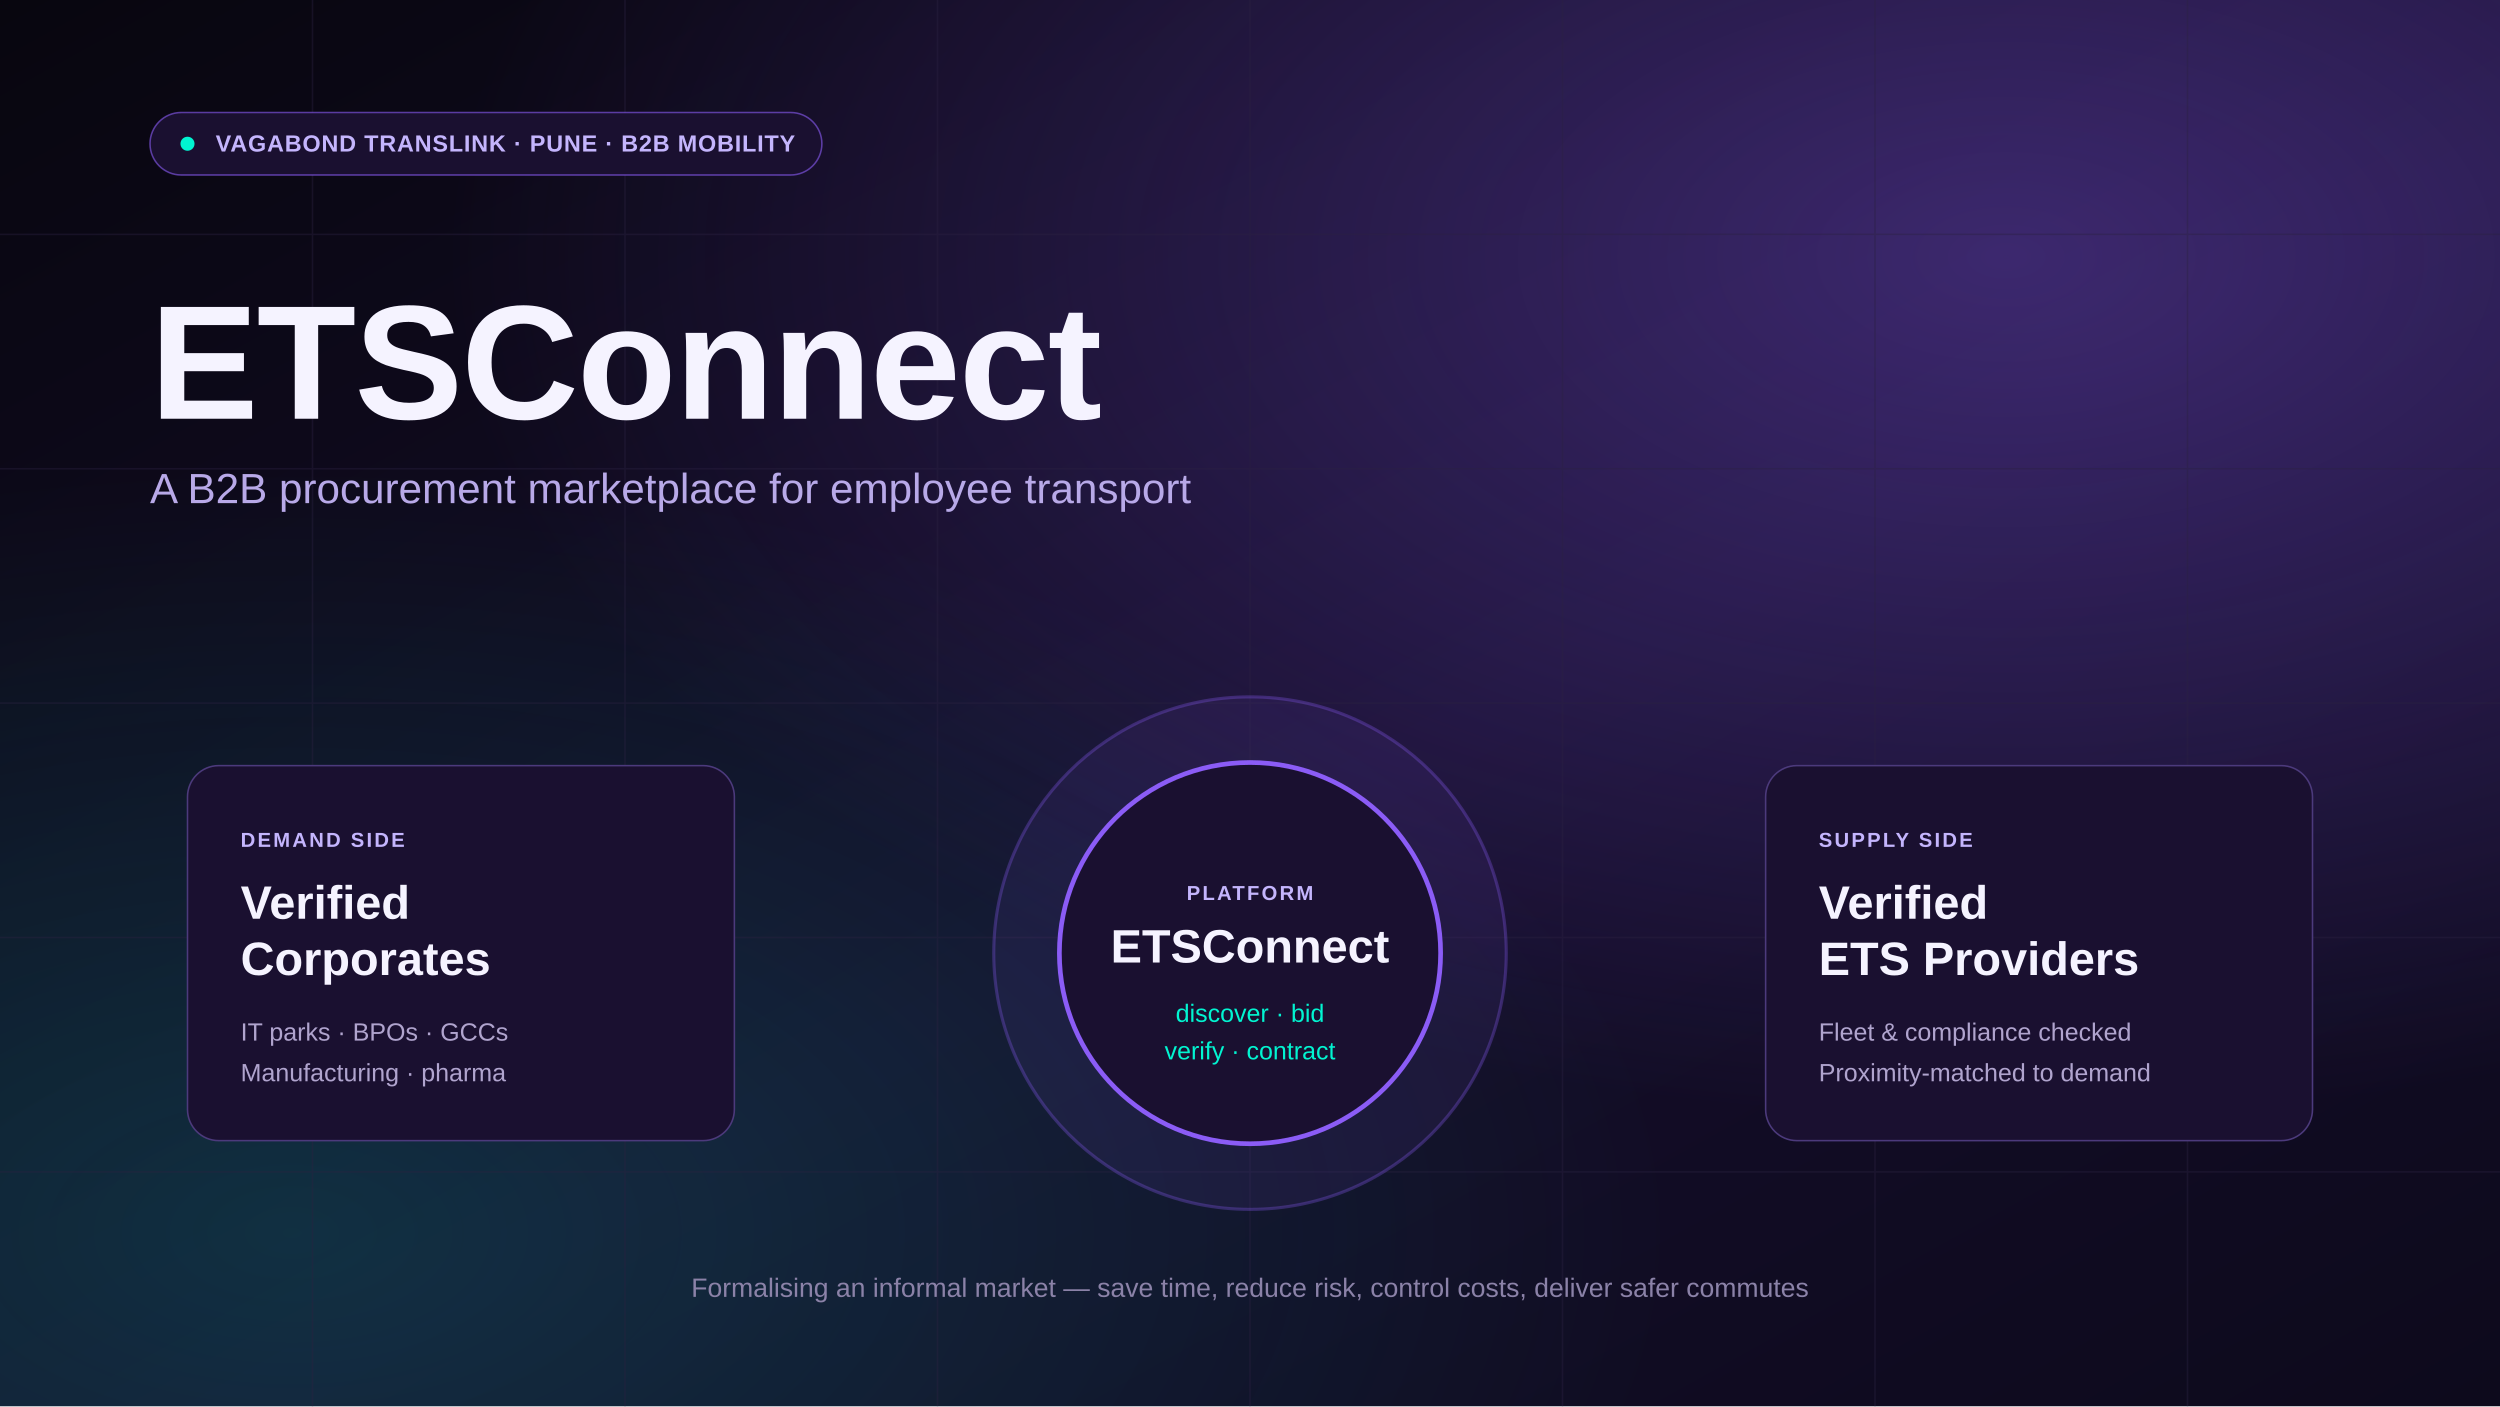
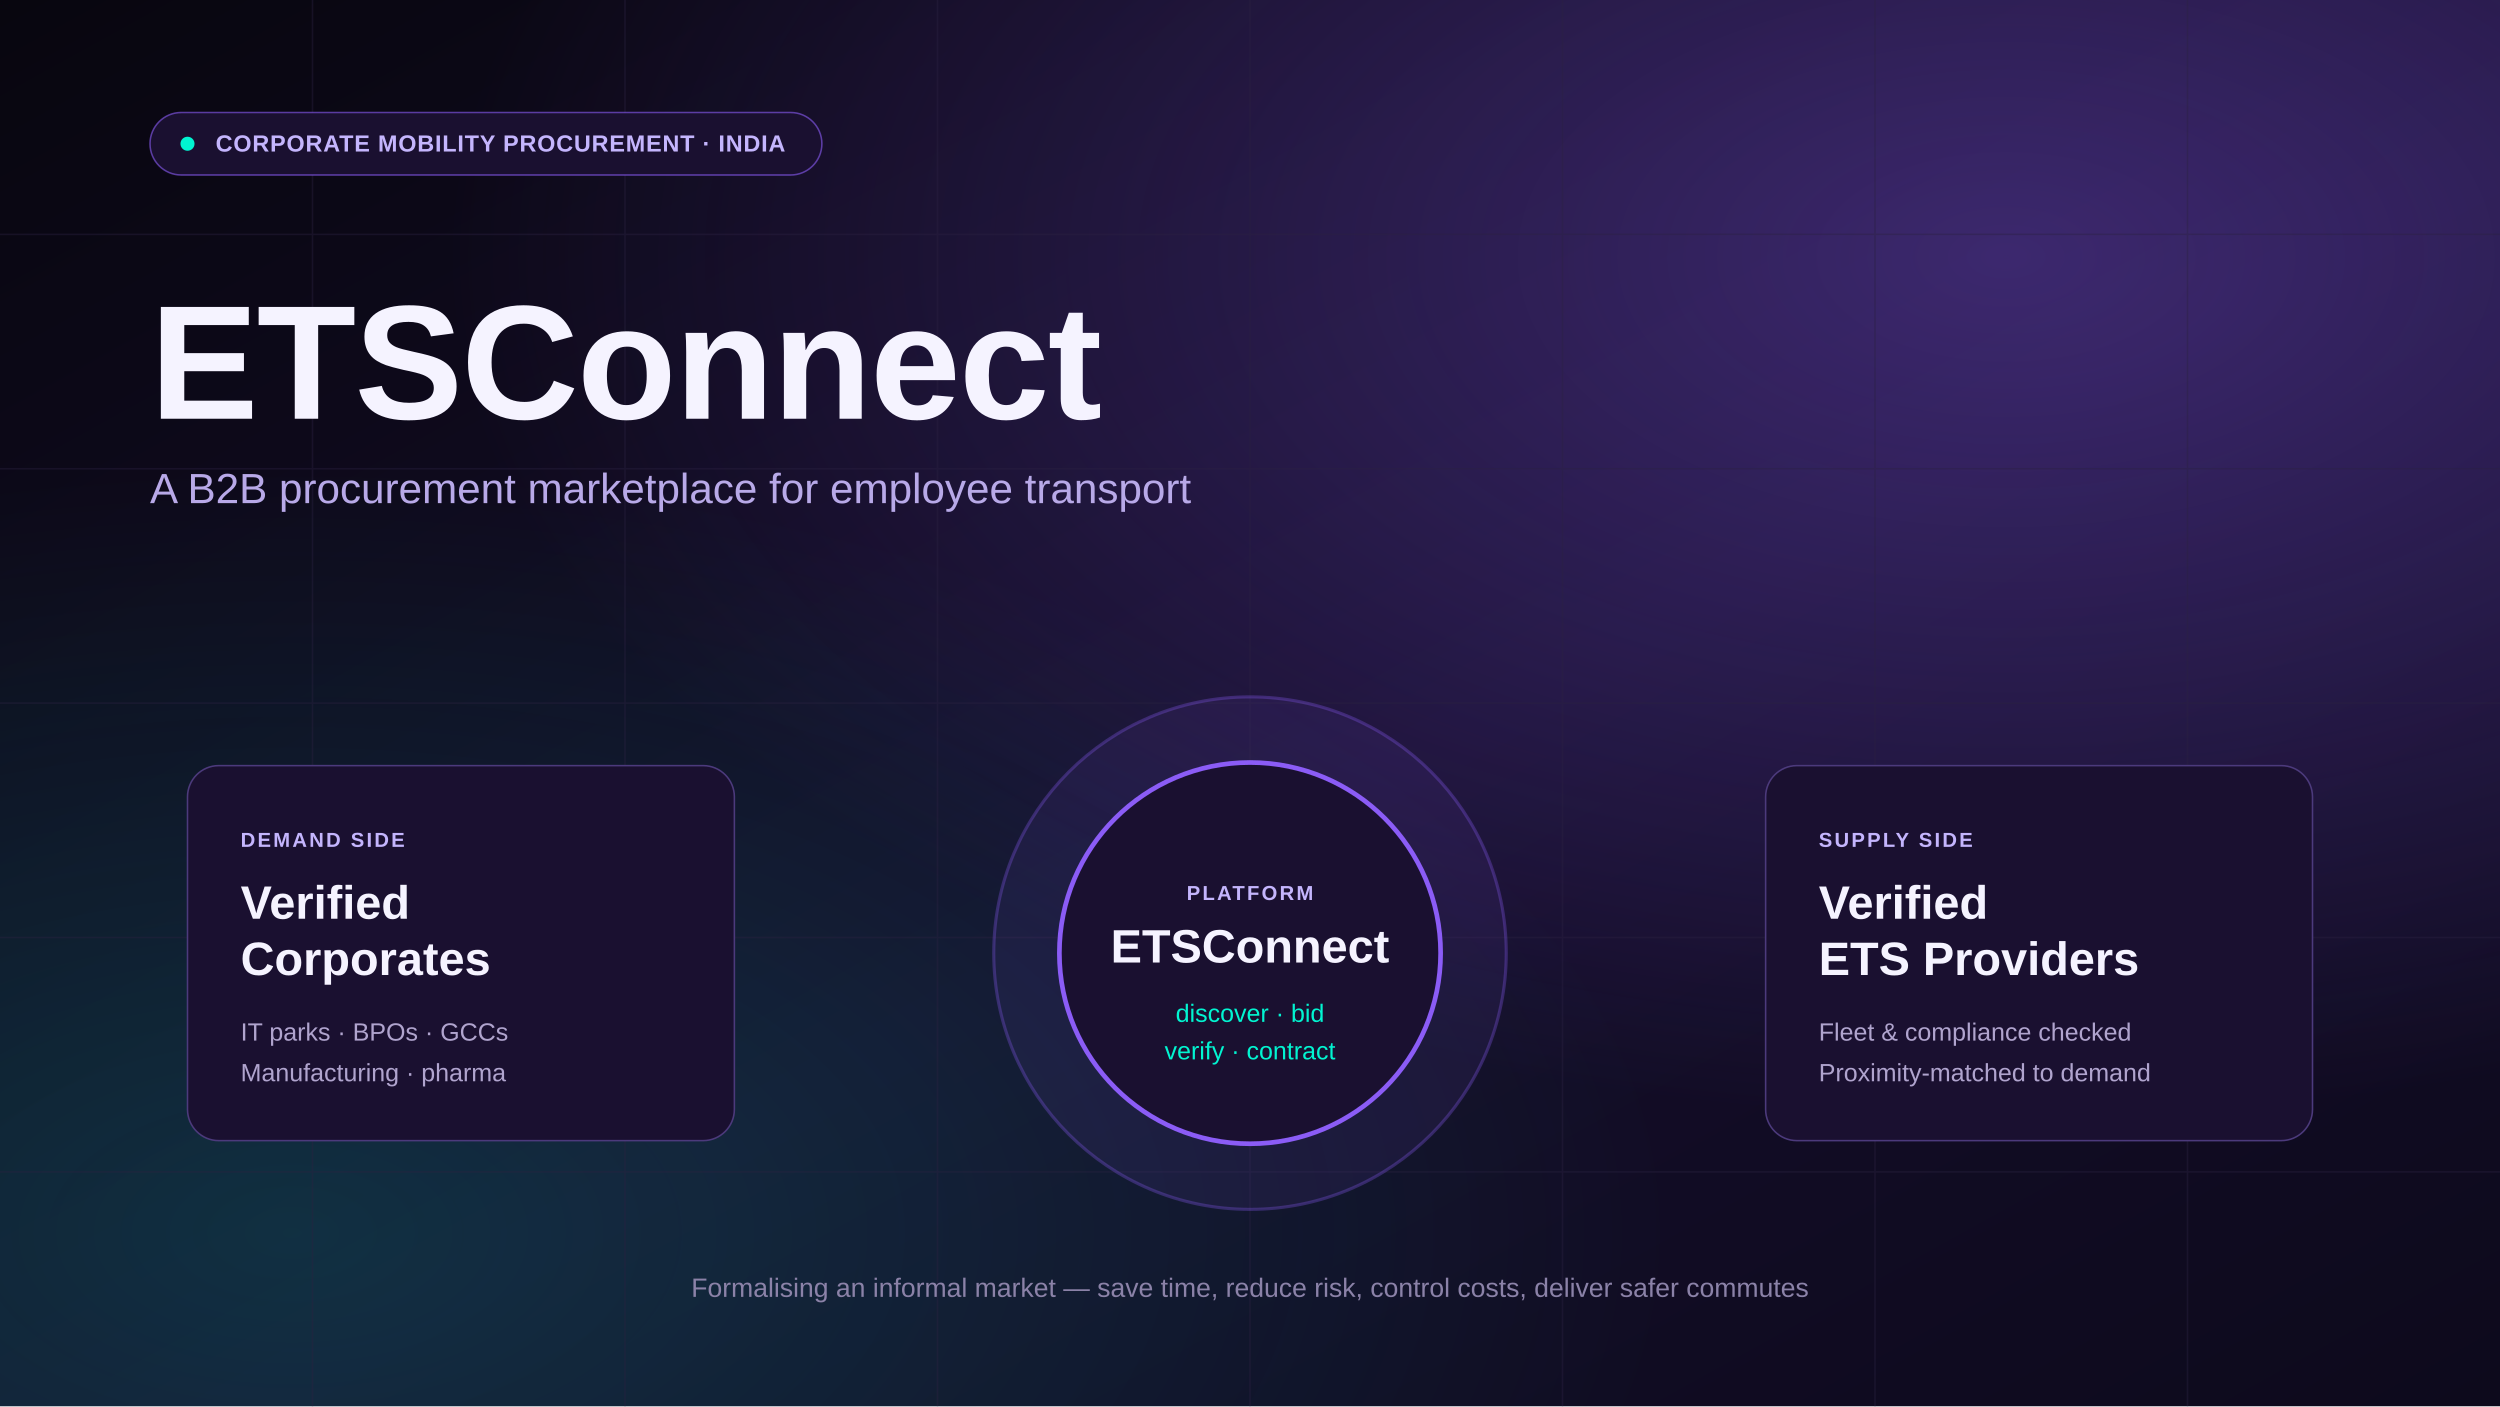
<svg xmlns="http://www.w3.org/2000/svg" viewBox="0 0 1600 900" font-family="'Helvetica Neue', Arial, sans-serif">
  <defs>
    <linearGradient id="ecBg" x1="0" y1="0" x2="1" y2="1">
      <stop offset="0%" stop-color="#08060f" />
      <stop offset="55%" stop-color="#150e2b" />
      <stop offset="100%" stop-color="#0d0a1c" />
    </linearGradient>
    <radialGradient id="ecGlow1" cx="80%" cy="18%" r="62%">
      <stop offset="0%" stop-color="#8B5CF6" stop-opacity="0.34" />
      <stop offset="100%" stop-color="#8B5CF6" stop-opacity="0" />
    </radialGradient>
    <radialGradient id="ecGlow2" cx="12%" cy="88%" r="55%">
      <stop offset="0%" stop-color="#01F5D1" stop-opacity="0.15" />
      <stop offset="100%" stop-color="#01F5D1" stop-opacity="0" />
    </radialGradient>
    <linearGradient id="ecLink" x1="0" y1="0" x2="1" y2="0">
      <stop offset="0%" stop-color="#8B5CF6" stop-opacity="0.75" />
      <stop offset="50%" stop-color="#01F5D1" stop-opacity="0.85" />
      <stop offset="100%" stop-color="#8B5CF6" stop-opacity="0.75" />
    </linearGradient>
  </defs>
  <rect width="1600" height="900" fill="url(#ecBg)" />
  <rect width="1600" height="900" fill="url(#ecGlow1)" />
  <rect width="1600" height="900" fill="url(#ecGlow2)" />
  <g stroke="#2A2140" stroke-width="1" opacity="0.4">
    <path d="M0 150 H1600 M0 300 H1600 M0 450 H1600 M0 600 H1600 M0 750 H1600" />
    <path d="M200 0 V900 M400 0 V900 M600 0 V900 M800 0 V900 M1000 0 V900 M1200 0 V900 M1400 0 V900" />
  </g>
  <g transform="translate(96,72)">
    <rect width="430" height="40" rx="20" fill="#1A1030" stroke="#8B5CF6" stroke-opacity="0.6" />
    <circle cx="24" cy="20" r="4.5" fill="#01F5D1" />
-     <text x="42" y="25" font-size="15" font-weight="600" fill="#C4B5FD" letter-spacing="0.5">VAGABOND TRANSLINK · PUNE · B2B MOBILITY</text>
+     <text x="42" y="25" font-size="15" font-weight="600" fill="#C4B5FD" letter-spacing="0.5">CORPORATE MOBILITY PROCUREMENT · INDIA</text>
  </g>
  <text x="96" y="268" font-size="104" font-weight="700" fill="#F5F3FF" letter-spacing="-1">ETSConnect</text>
  <text x="96" y="322" font-size="27" font-weight="500" fill="#B8A9E8">A B2B procurement marketplace for employee transport</text>
  <g transform="translate(0,110)">
    <line x1="470" y1="500" x2="1130" y2="500" stroke="url(#ecLink)" stroke-width="3" />
    <g transform="translate(120,380)">
      <rect width="350" height="240" rx="20" fill="#1A1030" stroke="#4C3A7C" />
      <text x="34" y="52" font-size="13" font-weight="700" fill="#C4B5FD" letter-spacing="1.4">DEMAND SIDE</text>
      <text x="34" y="98" font-size="30" font-weight="700" fill="#F5F3FF">Verified</text>
      <text x="34" y="134" font-size="30" font-weight="700" fill="#F5F3FF">Corporates</text>
      <text x="34" y="176" font-size="16" fill="#B0A4CE">IT parks · BPOs · GCCs</text>
      <text x="34" y="202" font-size="16" fill="#B0A4CE">Manufacturing · pharma</text>
    </g>
    <g transform="translate(800,500)" text-anchor="middle">
      <circle r="164" fill="#8B5CF6" fill-opacity="0.08" stroke="#8B5CF6" stroke-opacity="0.3" stroke-width="2" />
      <circle r="122" fill="#1A1030" stroke="#8B5CF6" stroke-width="3" />
      <text y="-34" font-size="13" font-weight="700" fill="#C4B5FD" letter-spacing="1.4">PLATFORM</text>
      <text y="6" font-size="30" font-weight="700" fill="#F5F3FF">ETSConnect</text>
      <text y="44" font-size="16" fill="#01F5D1">discover · bid</text>
      <text y="68" font-size="16" fill="#01F5D1">verify · contract</text>
    </g>
    <g transform="translate(1130,380)">
      <rect width="350" height="240" rx="20" fill="#1A1030" stroke="#4C3A7C" />
      <text x="34" y="52" font-size="13" font-weight="700" fill="#C4B5FD" letter-spacing="1.4">SUPPLY SIDE</text>
      <text x="34" y="98" font-size="30" font-weight="700" fill="#F5F3FF">Verified</text>
      <text x="34" y="134" font-size="30" font-weight="700" fill="#F5F3FF">ETS Providers</text>
      <text x="34" y="176" font-size="16" fill="#B0A4CE">Fleet &amp; compliance checked</text>
      <text x="34" y="202" font-size="16" fill="#B0A4CE">Proximity-matched to demand</text>
    </g>
  </g>
  <text x="800" y="830" text-anchor="middle" font-size="17" fill="#8B82A8">Formalising an informal market — save time, reduce risk, control costs, deliver safer commutes</text>
</svg>
